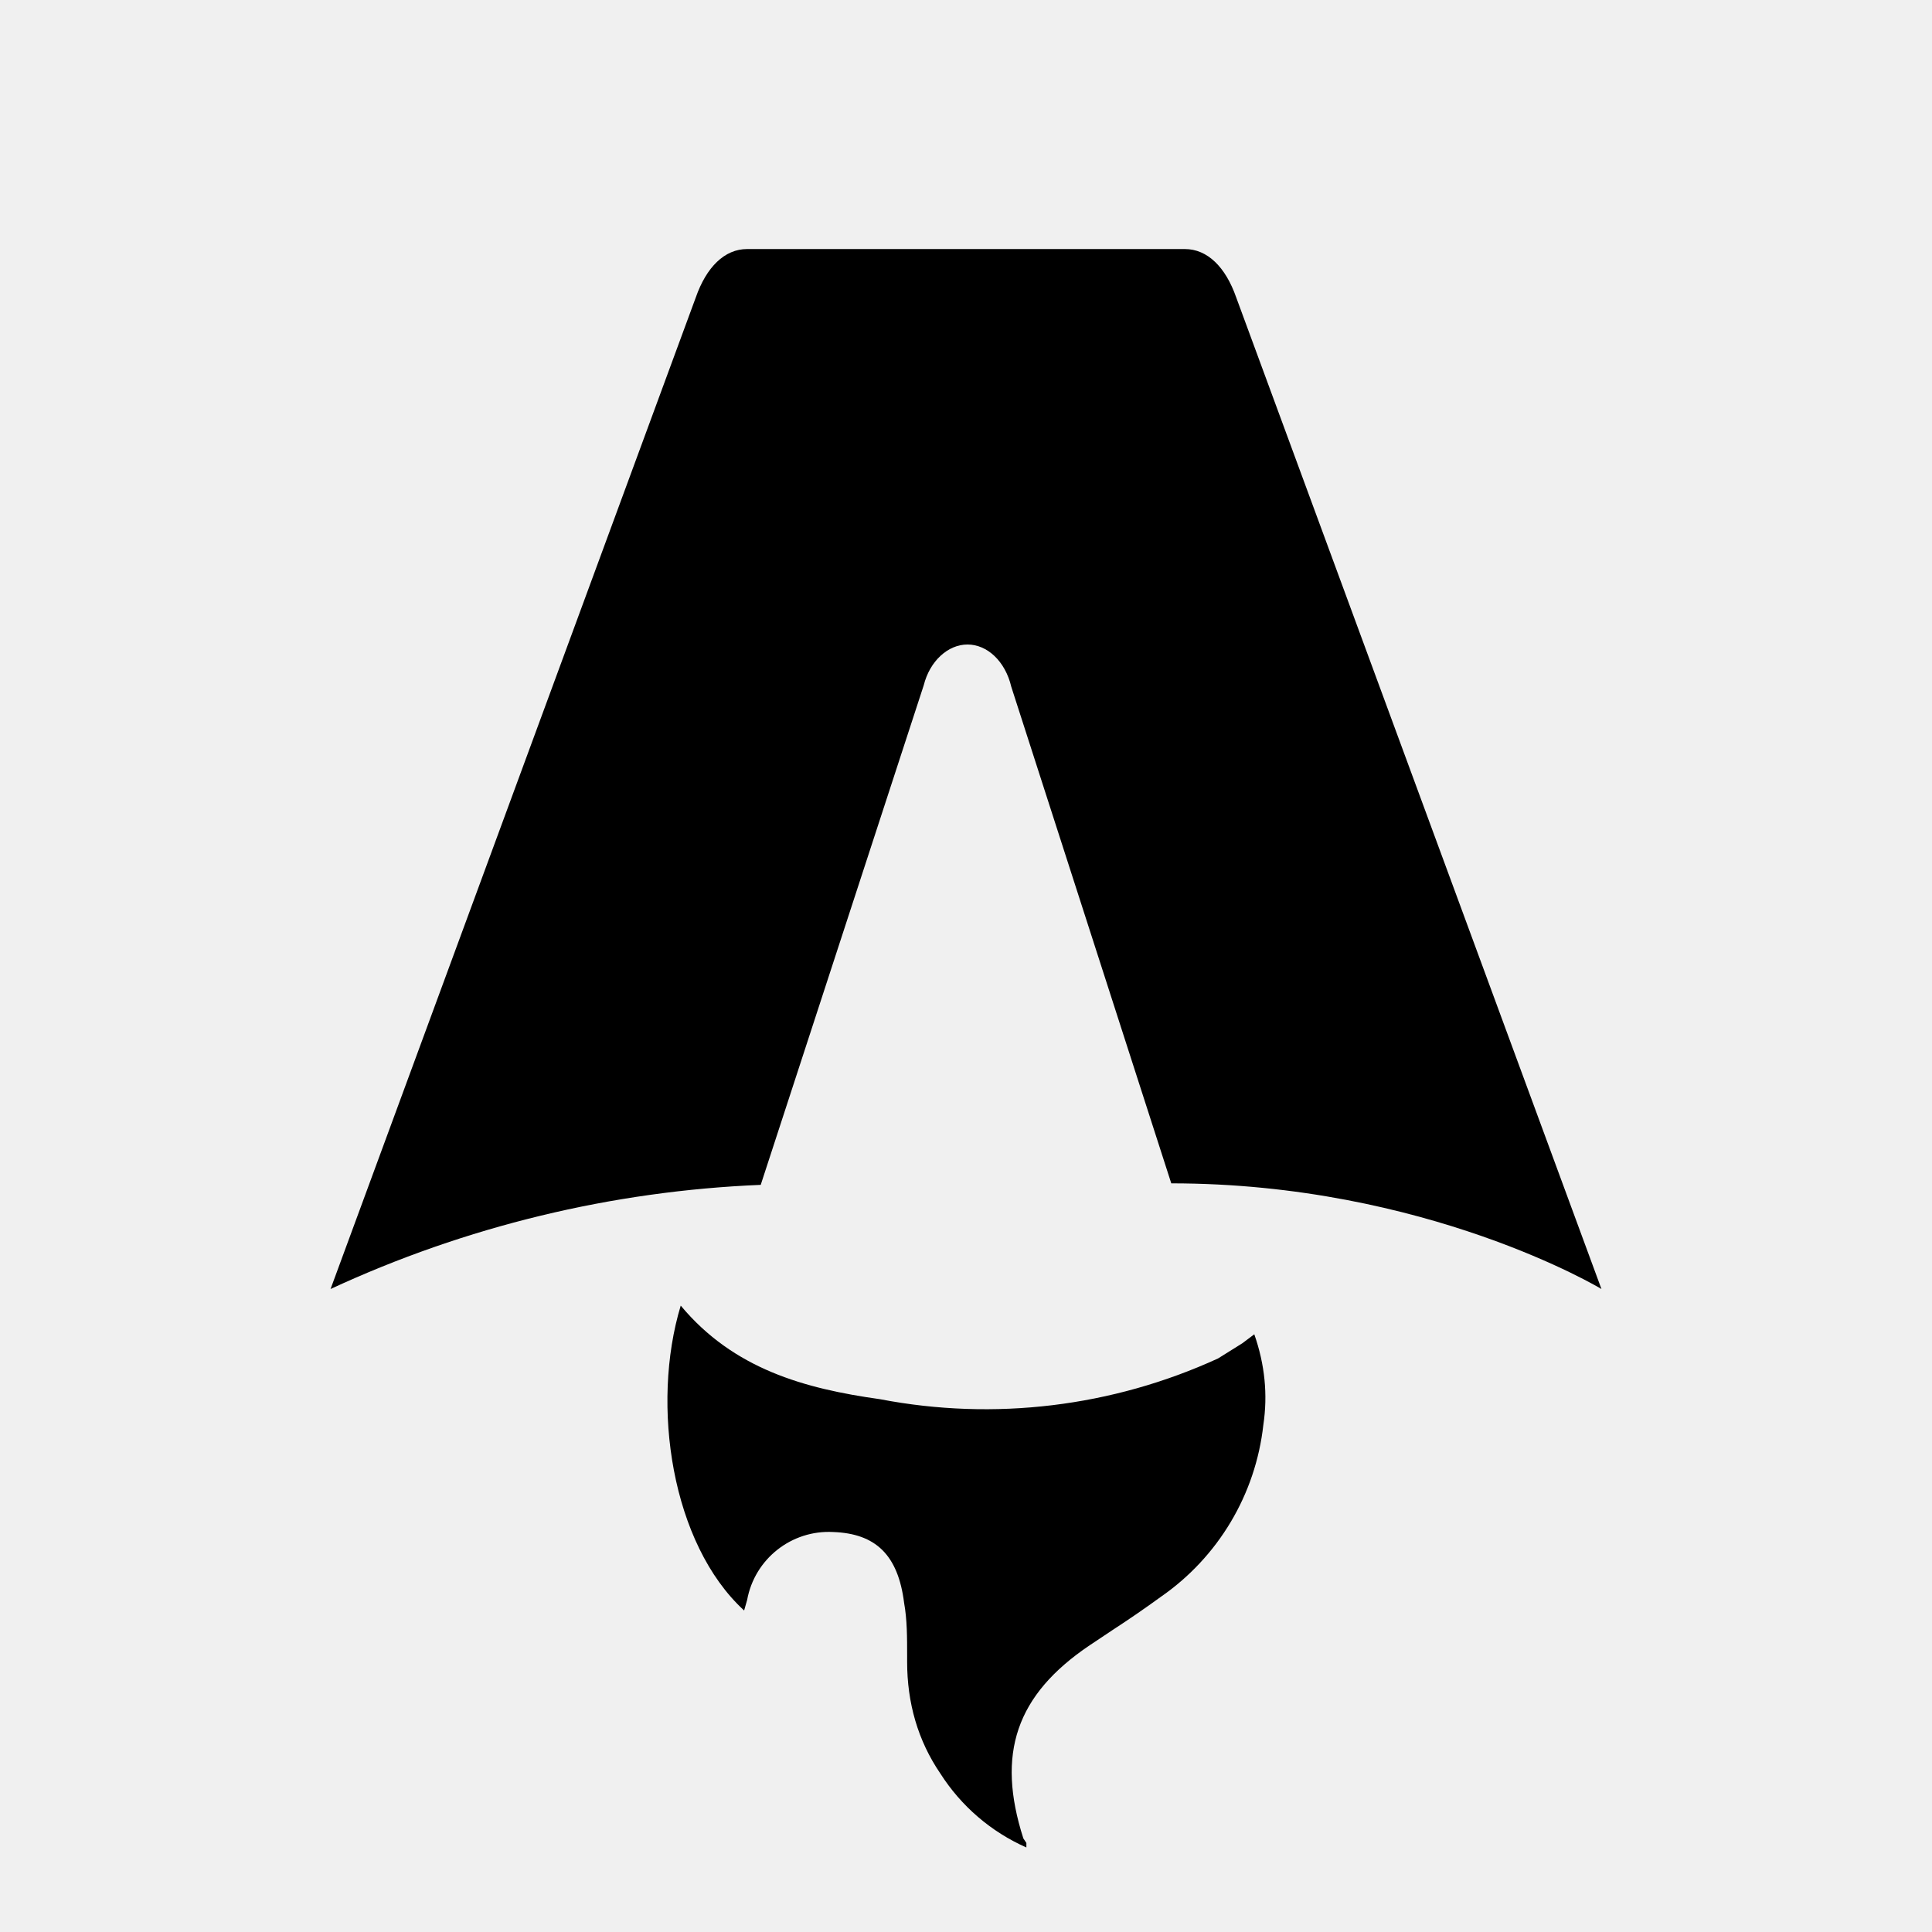
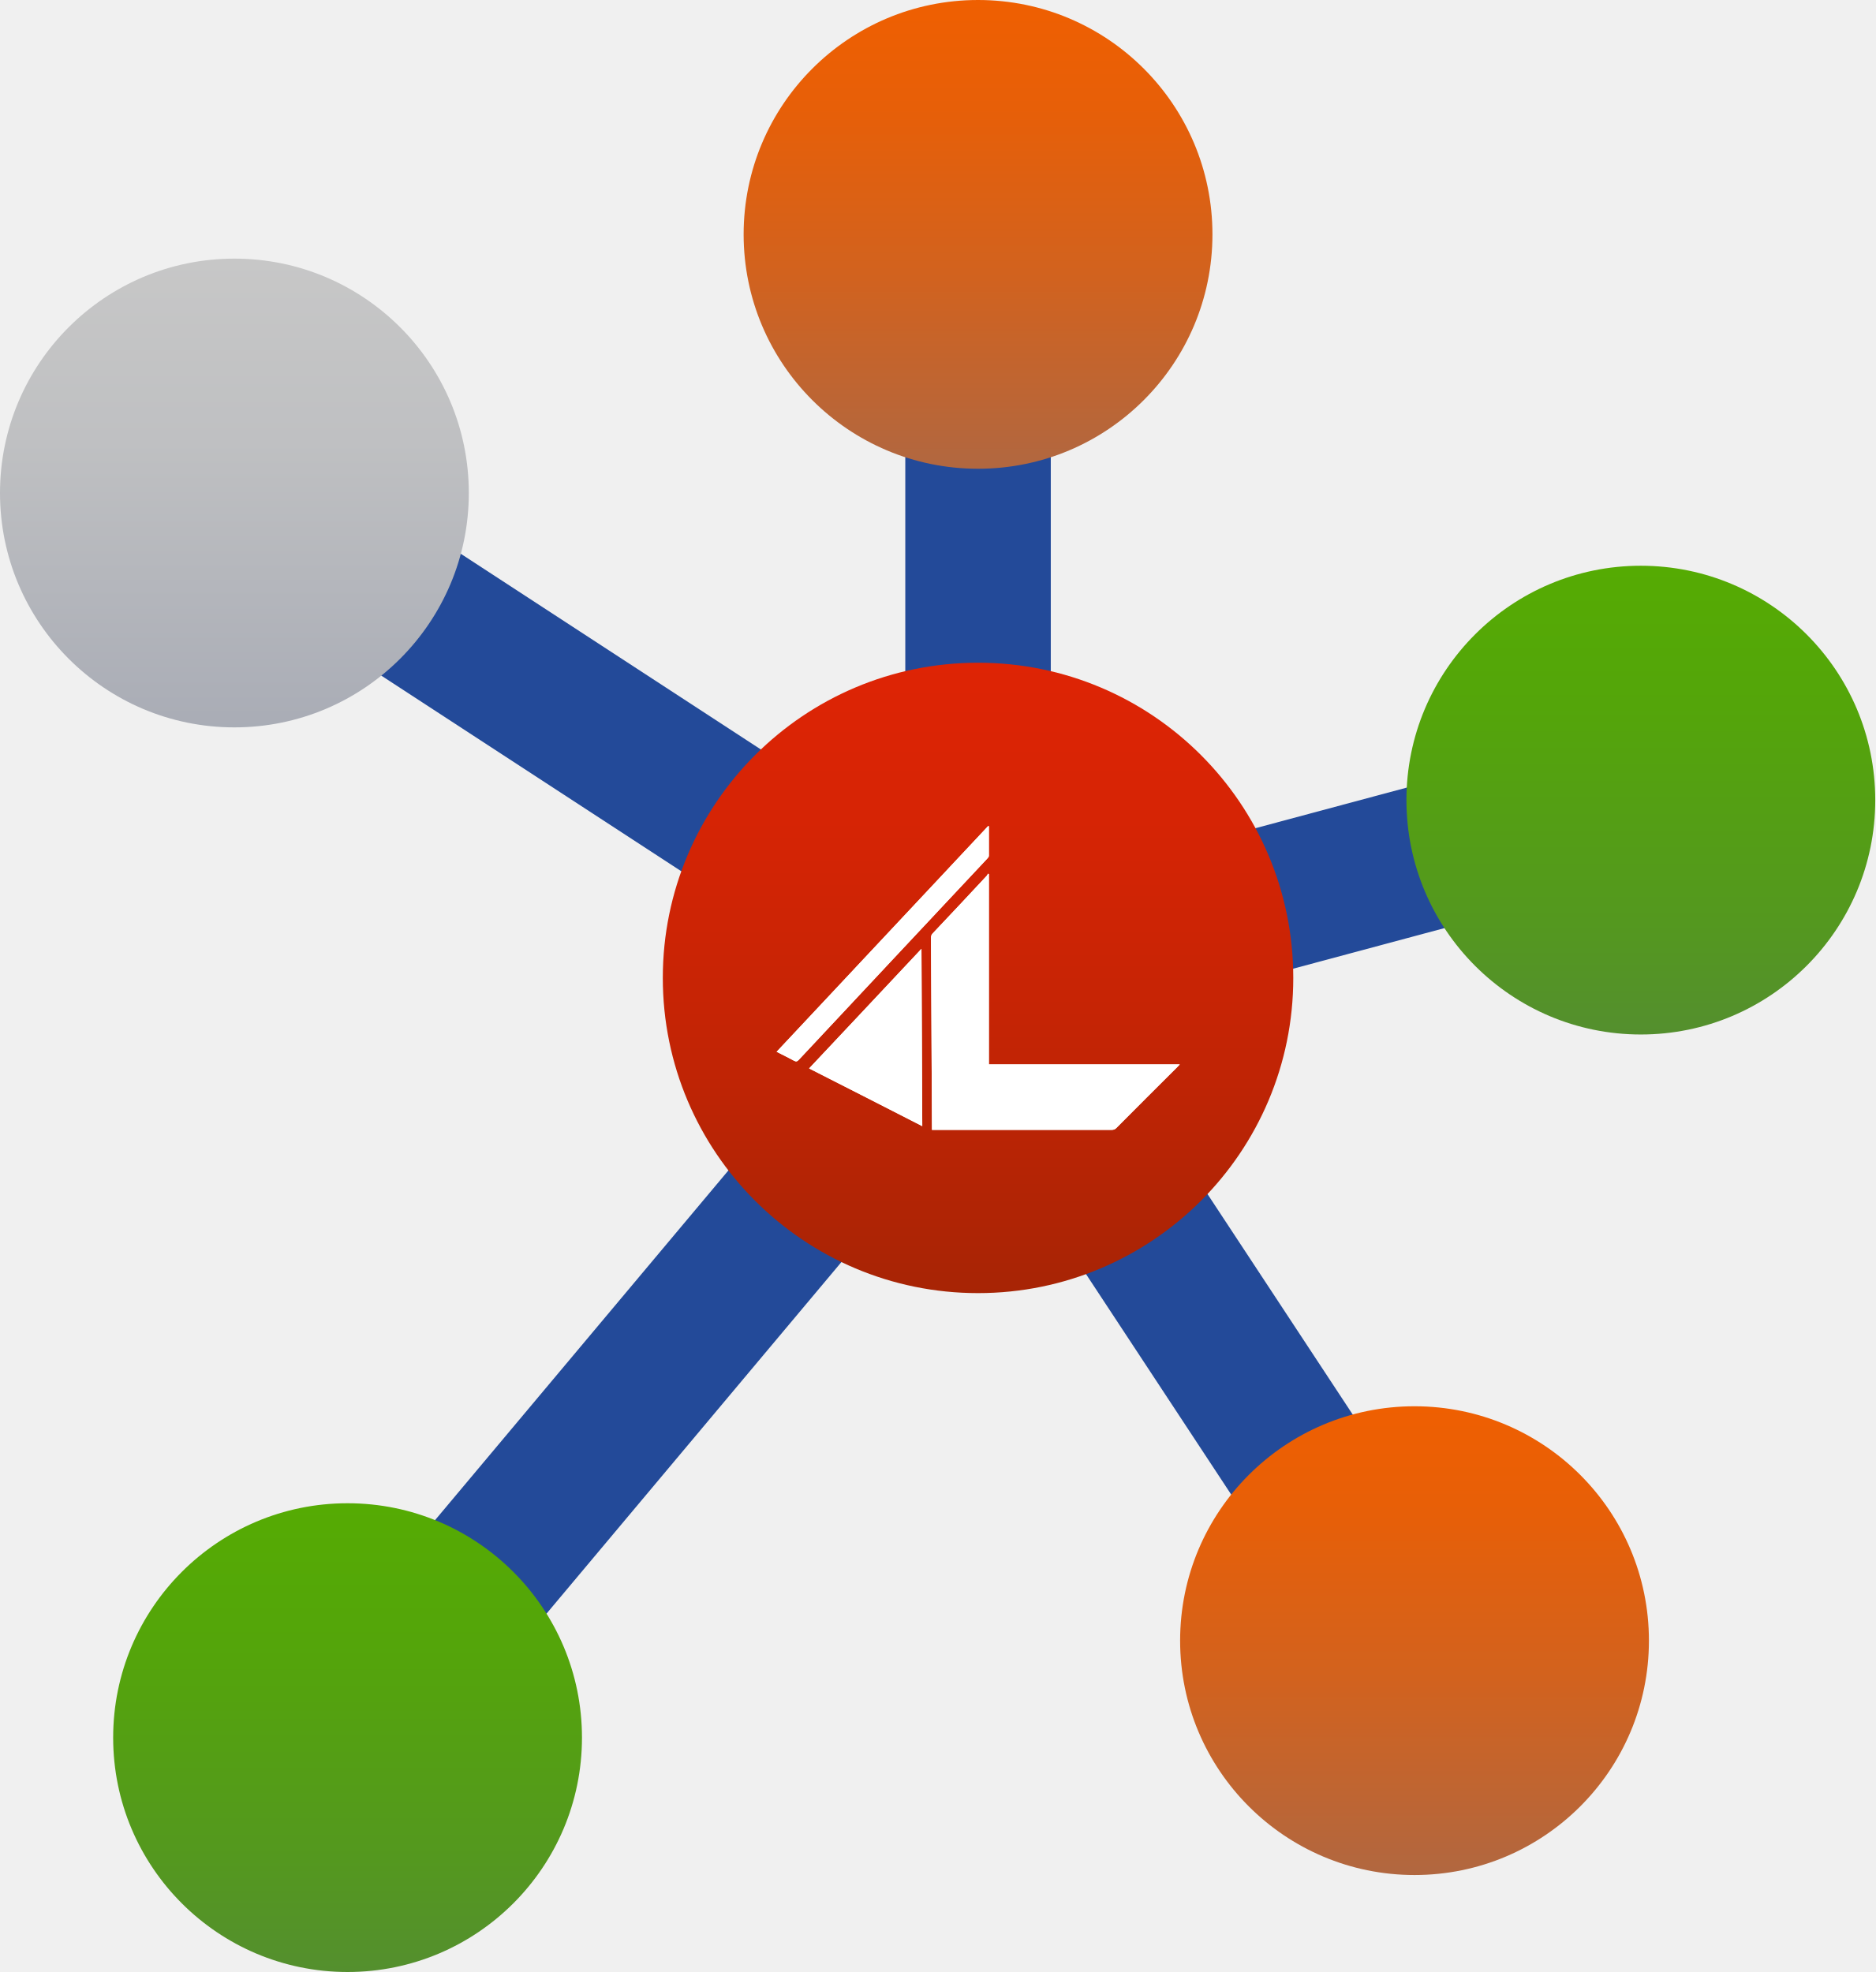
- <svg xmlns="http://www.w3.org/2000/svg" fill="none" viewBox="0 0 128 128">
-   <path d="M50.4 78.5a75.1 75.1 0 0 0-28.5 6.9l24.2-65.7c.7-2 1.9-3.2 3.4-3.2h29c1.5 0 2.7 1.2 3.4 3.2l24.2 65.7s-11.6-7-28.5-7L67 45.5c-.4-1.7-1.6-2.8-2.9-2.8-1.3 0-2.5 1.1-2.9 2.7L50.4 78.5Zm-1.1 28.2Zm-4.2-20.2c-2 6.6-.6 15.8 4.2 20.2a17.5 17.5 0 0 1 .2-.7 5.5 5.5 0 0 1 5.7-4.5c2.8.1 4.3 1.5 4.7 4.7.2 1.1.2 2.3.2 3.5v.4c0 2.7.7 5.2 2.2 7.4a13 13 0 0 0 5.7 4.9v-.3l-.2-.3c-1.8-5.6-.5-9.5 4.4-12.8l1.5-1a73 73 0 0 0 3.2-2.2 16 16 0 0 0 6.8-11.4c.3-2 .1-4-.6-6l-.8.6-1.6 1a37 37 0 0 1-22.4 2.7c-5-.7-9.7-2-13.2-6.2Z" />
-   <style>
-         path { fill: #000; }
-         @media (prefers-color-scheme: dark) {
-             path { fill: #FFF; }
-         }
+ <svg xmlns="http://www.w3.org/2000/svg" xmlns:xlink="http://www.w3.org/1999/xlink" id="Layer_1" data-name="Layer 1" viewBox="0 0 116 122">
+   <defs>
+     <style>
+       .cls-1 {
+         fill: url(#linear-gradient);
+       }
+ 
+       .cls-1, .cls-2, .cls-3, .cls-4, .cls-5, .cls-6, .cls-7 {
+         stroke-width: 0px;
+       }
+ 
+       .cls-2 {
+         fill: url(#linear-gradient-6);
+       }
+ 
+       .cls-8 {
+         fill: none;
+         stroke: #234a99;
+         stroke-miterlimit: 10;
+         stroke-width: 9px;
+       }
+ 
+       .cls-3 {
+         fill: url(#linear-gradient-5);
+       }
+ 
+       .cls-4 {
+         fill: #fff;
+       }
+ 
+       .cls-5 {
+         fill: url(#linear-gradient-2);
+       }
+ 
+       .cls-6 {
+         fill: url(#linear-gradient-3);
+       }
+ 
+       .cls-7 {
+         fill: url(#linear-gradient-4);
+       }
    </style>
+     <linearGradient id="linear-gradient" x1="60.5" y1="0" x2="60.5" y2="29" gradientUnits="userSpaceOnUse">
+       <stop offset="0" stop-color="#ef5f01" />
+       <stop offset=".23" stop-color="#e75f08" />
+       <stop offset=".58" stop-color="#d2621e" />
+       <stop offset="1" stop-color="#b16740" />
+     </linearGradient>
+     <linearGradient id="linear-gradient-2" x1="101.5" y1="35" x2="101.5" y2="64" gradientUnits="userSpaceOnUse">
+       <stop offset="0" stop-color="#55ab03" />
+       <stop offset=".3" stop-color="#54a50a" />
+       <stop offset=".76" stop-color="#54981f" />
+       <stop offset="1" stop-color="#548f2e" />
+     </linearGradient>
+     <linearGradient id="linear-gradient-3" x1="87.5" y1="87" x2="87.5" y2="116" xlink:href="#linear-gradient" />
+     <linearGradient id="linear-gradient-4" x1="21.5" y1="93" x2="21.5" y2="122" xlink:href="#linear-gradient-2" />
+     <linearGradient id="linear-gradient-5" x1="14.5" y1="16" x2="14.5" y2="45" gradientUnits="userSpaceOnUse">
+       <stop offset="0" stop-color="#c7c7c7" />
+       <stop offset=".39" stop-color="#bfc0c2" />
+       <stop offset=".98" stop-color="#aaadb6" />
+       <stop offset="1" stop-color="#a9adb6" />
+     </linearGradient>
+     <linearGradient id="linear-gradient-6" x1="60.5" y1="41" x2="60.5" y2="80" gradientUnits="userSpaceOnUse">
+       <stop offset="0" stop-color="#de2405" />
+       <stop offset=".25" stop-color="#d62405" />
+       <stop offset=".64" stop-color="#c12405" />
+       <stop offset="1" stop-color="#a72405" />
+     </linearGradient>
+   </defs>
+   <line class="cls-8" x1="60.5" y1="15" x2="60.5" y2="61" />
+   <polyline class="cls-8" points="87.5 101.5 60.5 60.5 101.5 49.5" />
+   <line class="cls-8" x1="21.5" y1="107.5" x2="60.5" y2="61" />
+   <line class="cls-8" x1="14.5" y1="30.5" x2="60.5" y2="60.5" />
+   <circle class="cls-1" cx="60.5" cy="14.5" r="14.5" />
+   <circle class="cls-5" cx="101.5" cy="49.5" r="14.5" />
+   <circle class="cls-6" cx="87.5" cy="101.5" r="14.5" />
+   <circle class="cls-7" cx="21.5" cy="107.5" r="14.5" />
+   <circle class="cls-3" cx="14.5" cy="30.5" r="14.5" />
+   <circle class="cls-2" cx="60.5" cy="60.5" r="19.5" />
+   <g>
+     <path class="cls-4" d="m72.98,65.85h-11.81v-11.77s-.04-.02-.05-.03c-.03.04-.05.09-.08.13-1.11,1.19-2.22,2.38-3.34,3.56-.08.08-.11.17-.11.28.02,3.89.04,7.79.06,11.68,0,.06,0,.12,0,.2h.2c3.64,0,7.28,0,10.92,0,.12,0,.2-.03.28-.11,1.26-1.27,2.52-2.53,3.79-3.79.04-.04.07-.07.14-.15Zm-15.98-7.15c-2.33,2.49-4.63,4.94-6.95,7.4,2.34,1.19,4.66,2.37,7,3.57-.02-3.66-.04-7.29-.05-10.97Zm4.17-7.58s-.03-.01-.04-.02c-4.36,4.65-8.72,9.3-13.09,13.97.37.19.73.36,1.07.55.13.07.2.06.3-.05,2.29-2.45,4.59-4.9,6.88-7.35,1.59-1.7,3.18-3.39,4.77-5.09.05-.05.11-.12.11-.18,0-.61,0-1.22,0-1.83Z" />
+     <path class="cls-4" d="m72.98,65.85c-.07.07-.1.11-.14.15-1.26,1.26-2.53,2.52-3.79,3.79-.08.08-.17.11-.28.11-3.64,0-7.28,0-10.92,0h-.2c0-.08,0-.14,0-.2-.02-3.89-.04-7.79-.06-11.68,0-.12.03-.2.11-.28,1.12-1.18,2.23-2.37,3.34-3.56.03-.04.05-.08.08-.13.02.01.04.02.05.03v11.77h11.81Z" />
+     <path class="cls-4" d="m57,58.7c.02,3.68.04,7.31.05,10.97-2.34-1.2-4.66-2.38-7-3.57,2.31-2.46,4.61-4.91,6.95-7.4Z" />
+     <path class="cls-4" d="m61.17,51.12c0,.61,0,1.22,0,1.83,0,.06-.06.13-.11.18-1.59,1.7-3.18,3.39-4.77,5.09-2.3,2.45-4.59,4.9-6.88,7.35-.1.11-.17.12-.3.05-.35-.19-.7-.36-1.07-.55,4.37-4.67,8.73-9.32,13.09-13.97.01,0,.03.01.04.02Z" />
+   </g>
</svg>
